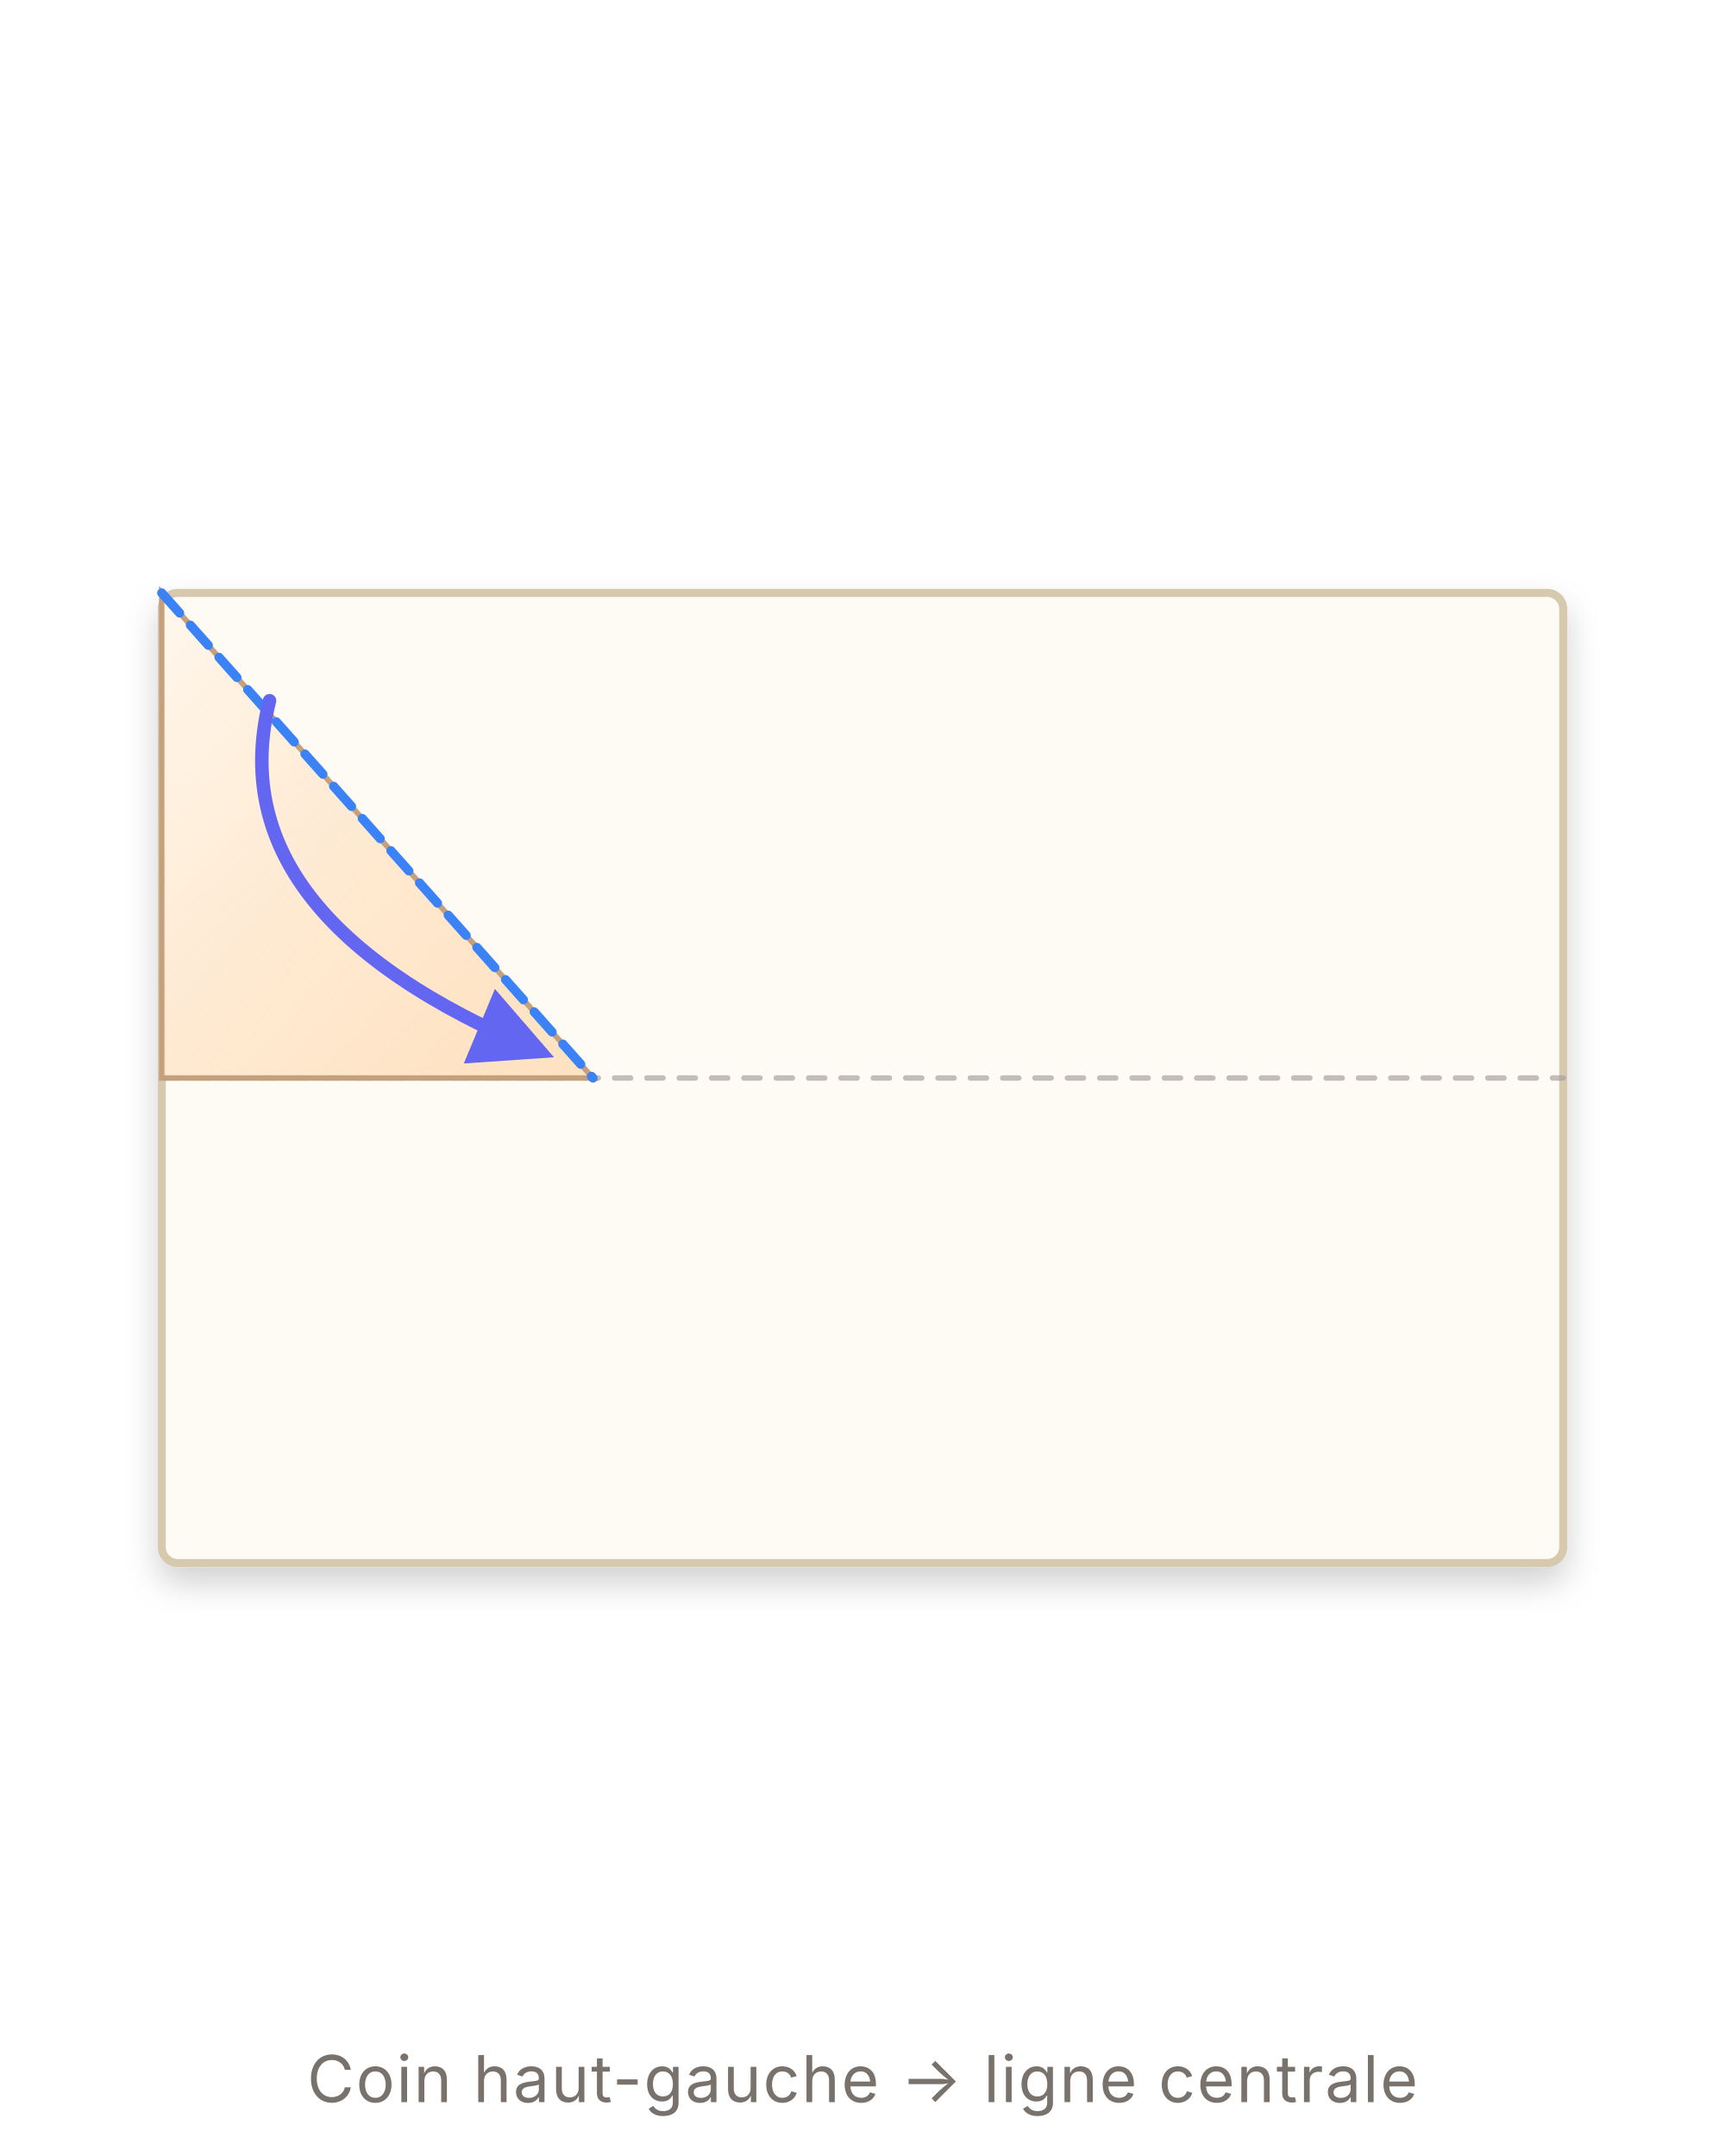
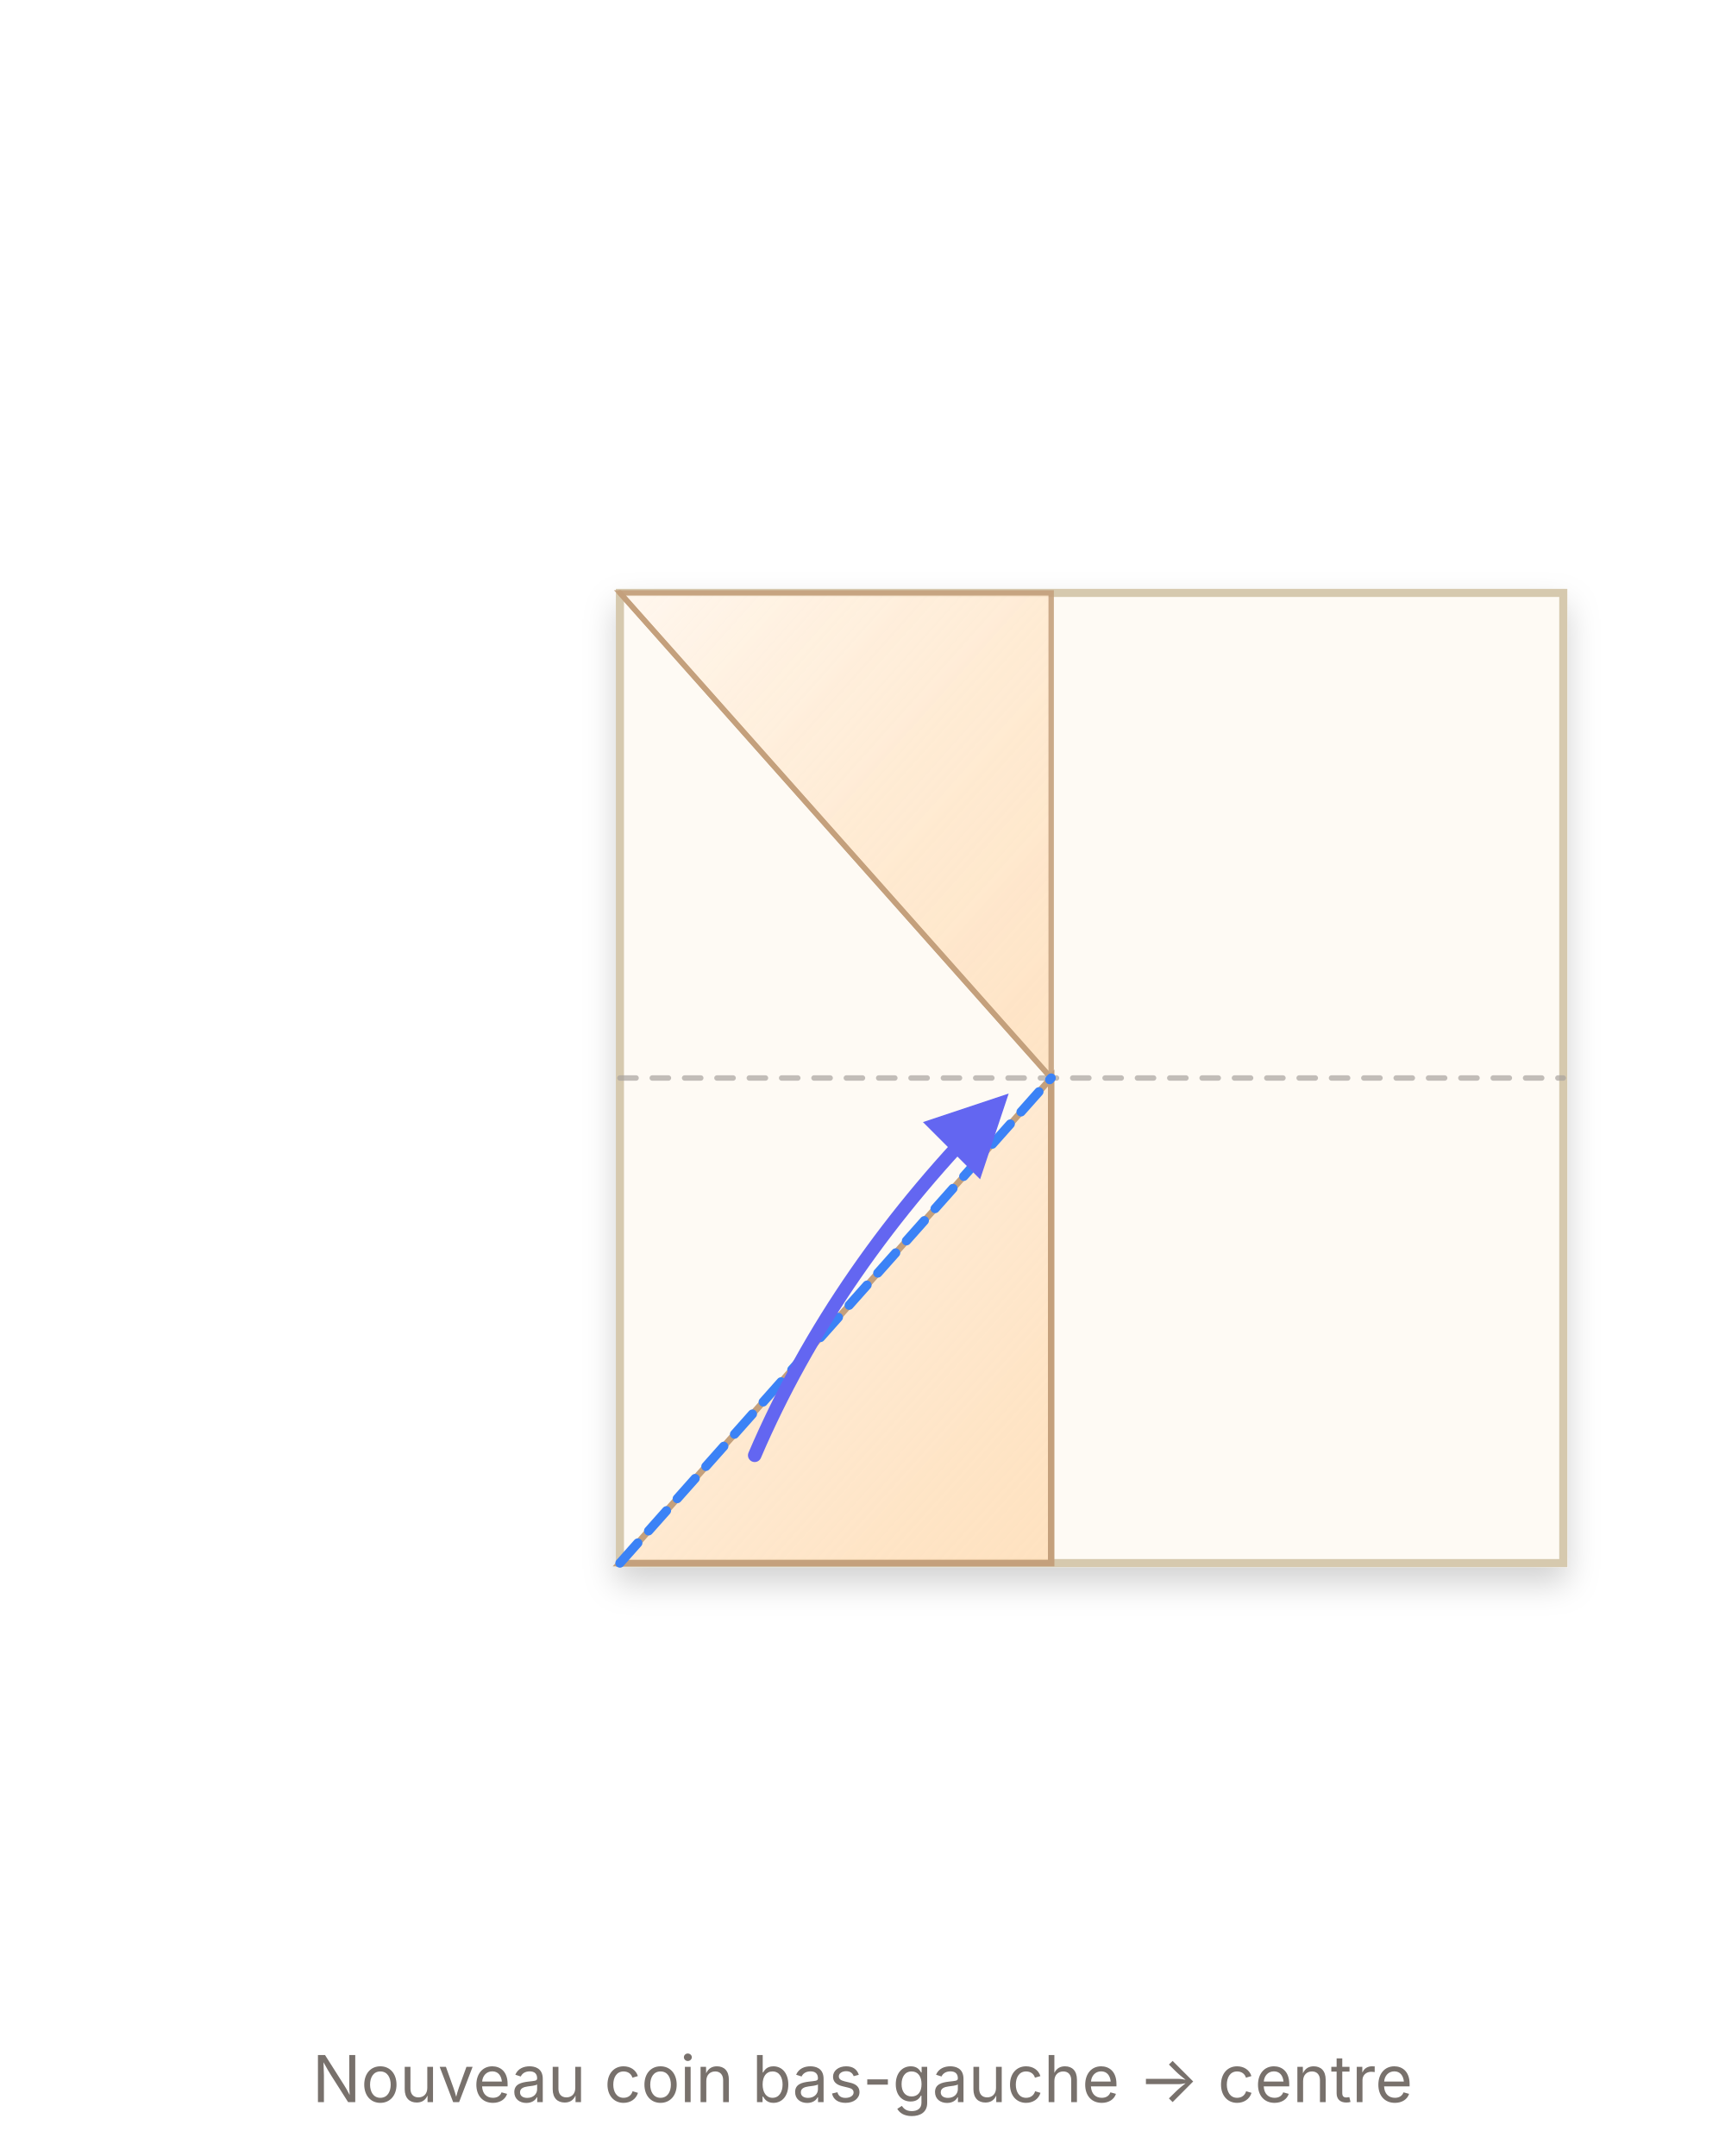
- <svg xmlns="http://www.w3.org/2000/svg" viewBox="0 0 320 400" fill="none" font-family="system-ui, -apple-system, sans-serif">
+ <svg xmlns="http://www.w3.org/2000/svg" viewBox="0 0 320 400" fill="none" font-family="system-ui,-apple-system,sans-serif">
  <defs>
    <filter id="ps" x="-10%" y="-10%" width="120%" height="120%">
      <feGaussianBlur in="SourceAlpha" stdDeviation="3" />
      <feOffset dx="0" dy="3" />
      <feComponentTransfer>
        <feFuncA type="linear" slope="0.18" />
      </feComponentTransfer>
      <feMerge>
        <feMergeNode />
        <feMergeNode in="SourceGraphic" />
      </feMerge>
    </filter>
    <marker id="arr" viewBox="0 0 10 10" refX="8" refY="5" markerWidth="6" markerHeight="6" orient="auto-start-reverse">
      <path d="M 0 0 L 10 5 L 0 10 z" fill="#6366f1" />
    </marker>
    <marker id="arrT" viewBox="0 0 10 10" refX="8" refY="5" markerWidth="6" markerHeight="6" orient="auto-start-reverse">
      <path d="M 0 0 L 10 5 L 0 10 z" fill="#14b8a6" />
    </marker>
    <linearGradient id="foldTri" x1="0" y1="0" x2="1" y2="1">
      <stop offset="0" stop-color="#fff7ed" />
      <stop offset="1" stop-color="#fed7aa" stop-opacity="0.7" />
    </linearGradient>
  </defs>
-   <rect x="30" y="110" width="260" height="180" rx="3" fill="#fefaf4" stroke="#d6c9ae" stroke-width="1.5" filter="url(#ps)" />
-   <line x1="30" y1="200" x2="290" y2="200" stroke="#a8a29e" stroke-width="1" stroke-dasharray="3 3" stroke-linecap="round" opacity="0.7" />
-   <polygon points="30,110 30,200 110,200" fill="url(#foldTri)" stroke="#c4a07c" stroke-width="1" />
-   <line x1="30" y1="110" x2="110" y2="200" stroke="#3b82f6" stroke-width="1.7" stroke-dasharray="5 3" stroke-linecap="round" />
-   <path d="M 50 130 Q 40 170 100 195" stroke="#6366f1" stroke-width="2.5" stroke-linecap="round" fill="none" marker-end="url(#arr)" />
-   <text x="160" y="390" text-anchor="middle" font-size="12" fill="#78716c" letter-spacing="0.3">Coin haut-gauche → ligne centrale</text>
+   <polygon points="115,110 290,110 290,290 115,290" fill="#fefaf4" stroke="#d6c9ae" stroke-width="1.5" filter="url(#ps)" />
+   <line x1="115" y1="200" x2="290" y2="200" stroke="#a8a29e" stroke-width="1" stroke-dasharray="3 3" stroke-linecap="round" opacity="0.7" />
+   <polygon points="115,110 195,110 195,200" fill="url(#foldTri)" stroke="#c4a07c" stroke-width="1" opacity="0.9" />
+   <line x1="115" y1="110" x2="195" y2="200" stroke="#c4a07c" stroke-width="1" stroke-linecap="round" />
+   <polygon points="115,290 195,290 195,200" fill="url(#foldTri)" stroke="#c4a07c" stroke-width="1.2" />
+   <line x1="115" y1="290" x2="195" y2="200" stroke="#3b82f6" stroke-width="1.7" stroke-dasharray="5 3" stroke-linecap="round" />
+   <path d="M 140 270 Q 155 235 185 205" stroke="#6366f1" stroke-width="2.5" stroke-linecap="round" fill="none" marker-end="url(#arr)" />
+   <text x="160" y="390" text-anchor="middle" font-size="12" fill="#78716c">Nouveau coin bas-gauche → centre</text>
</svg>
